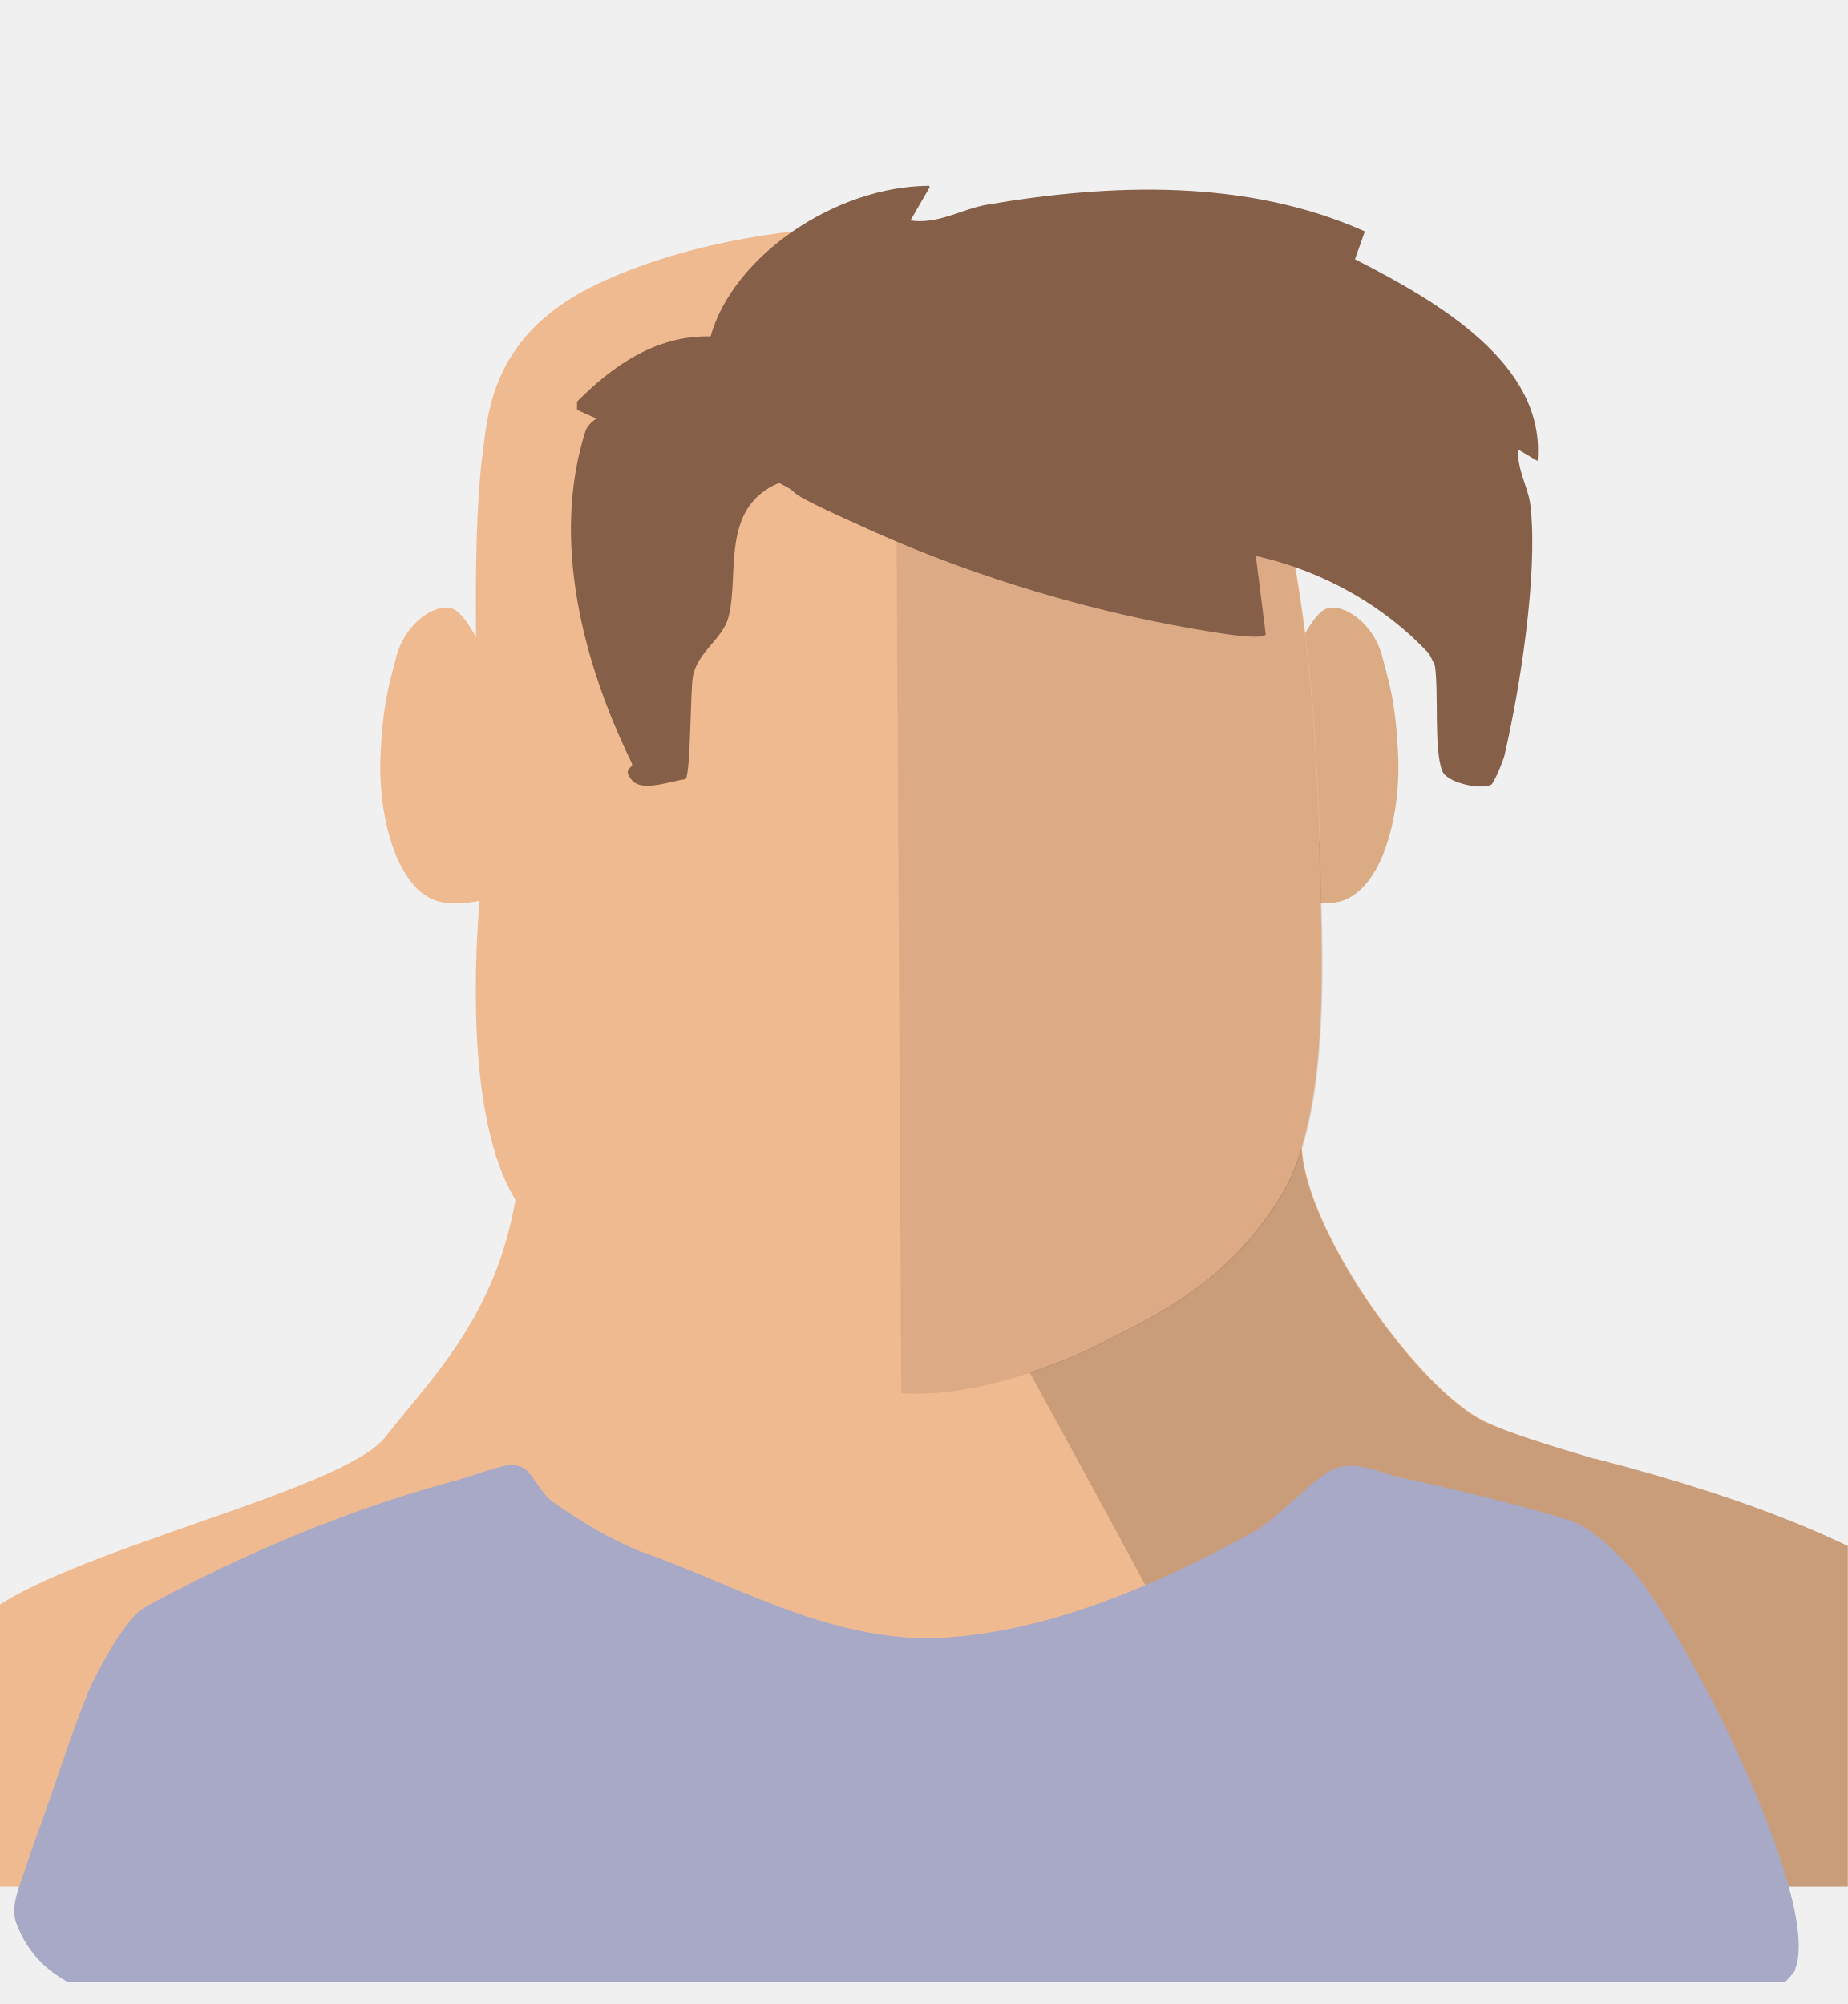
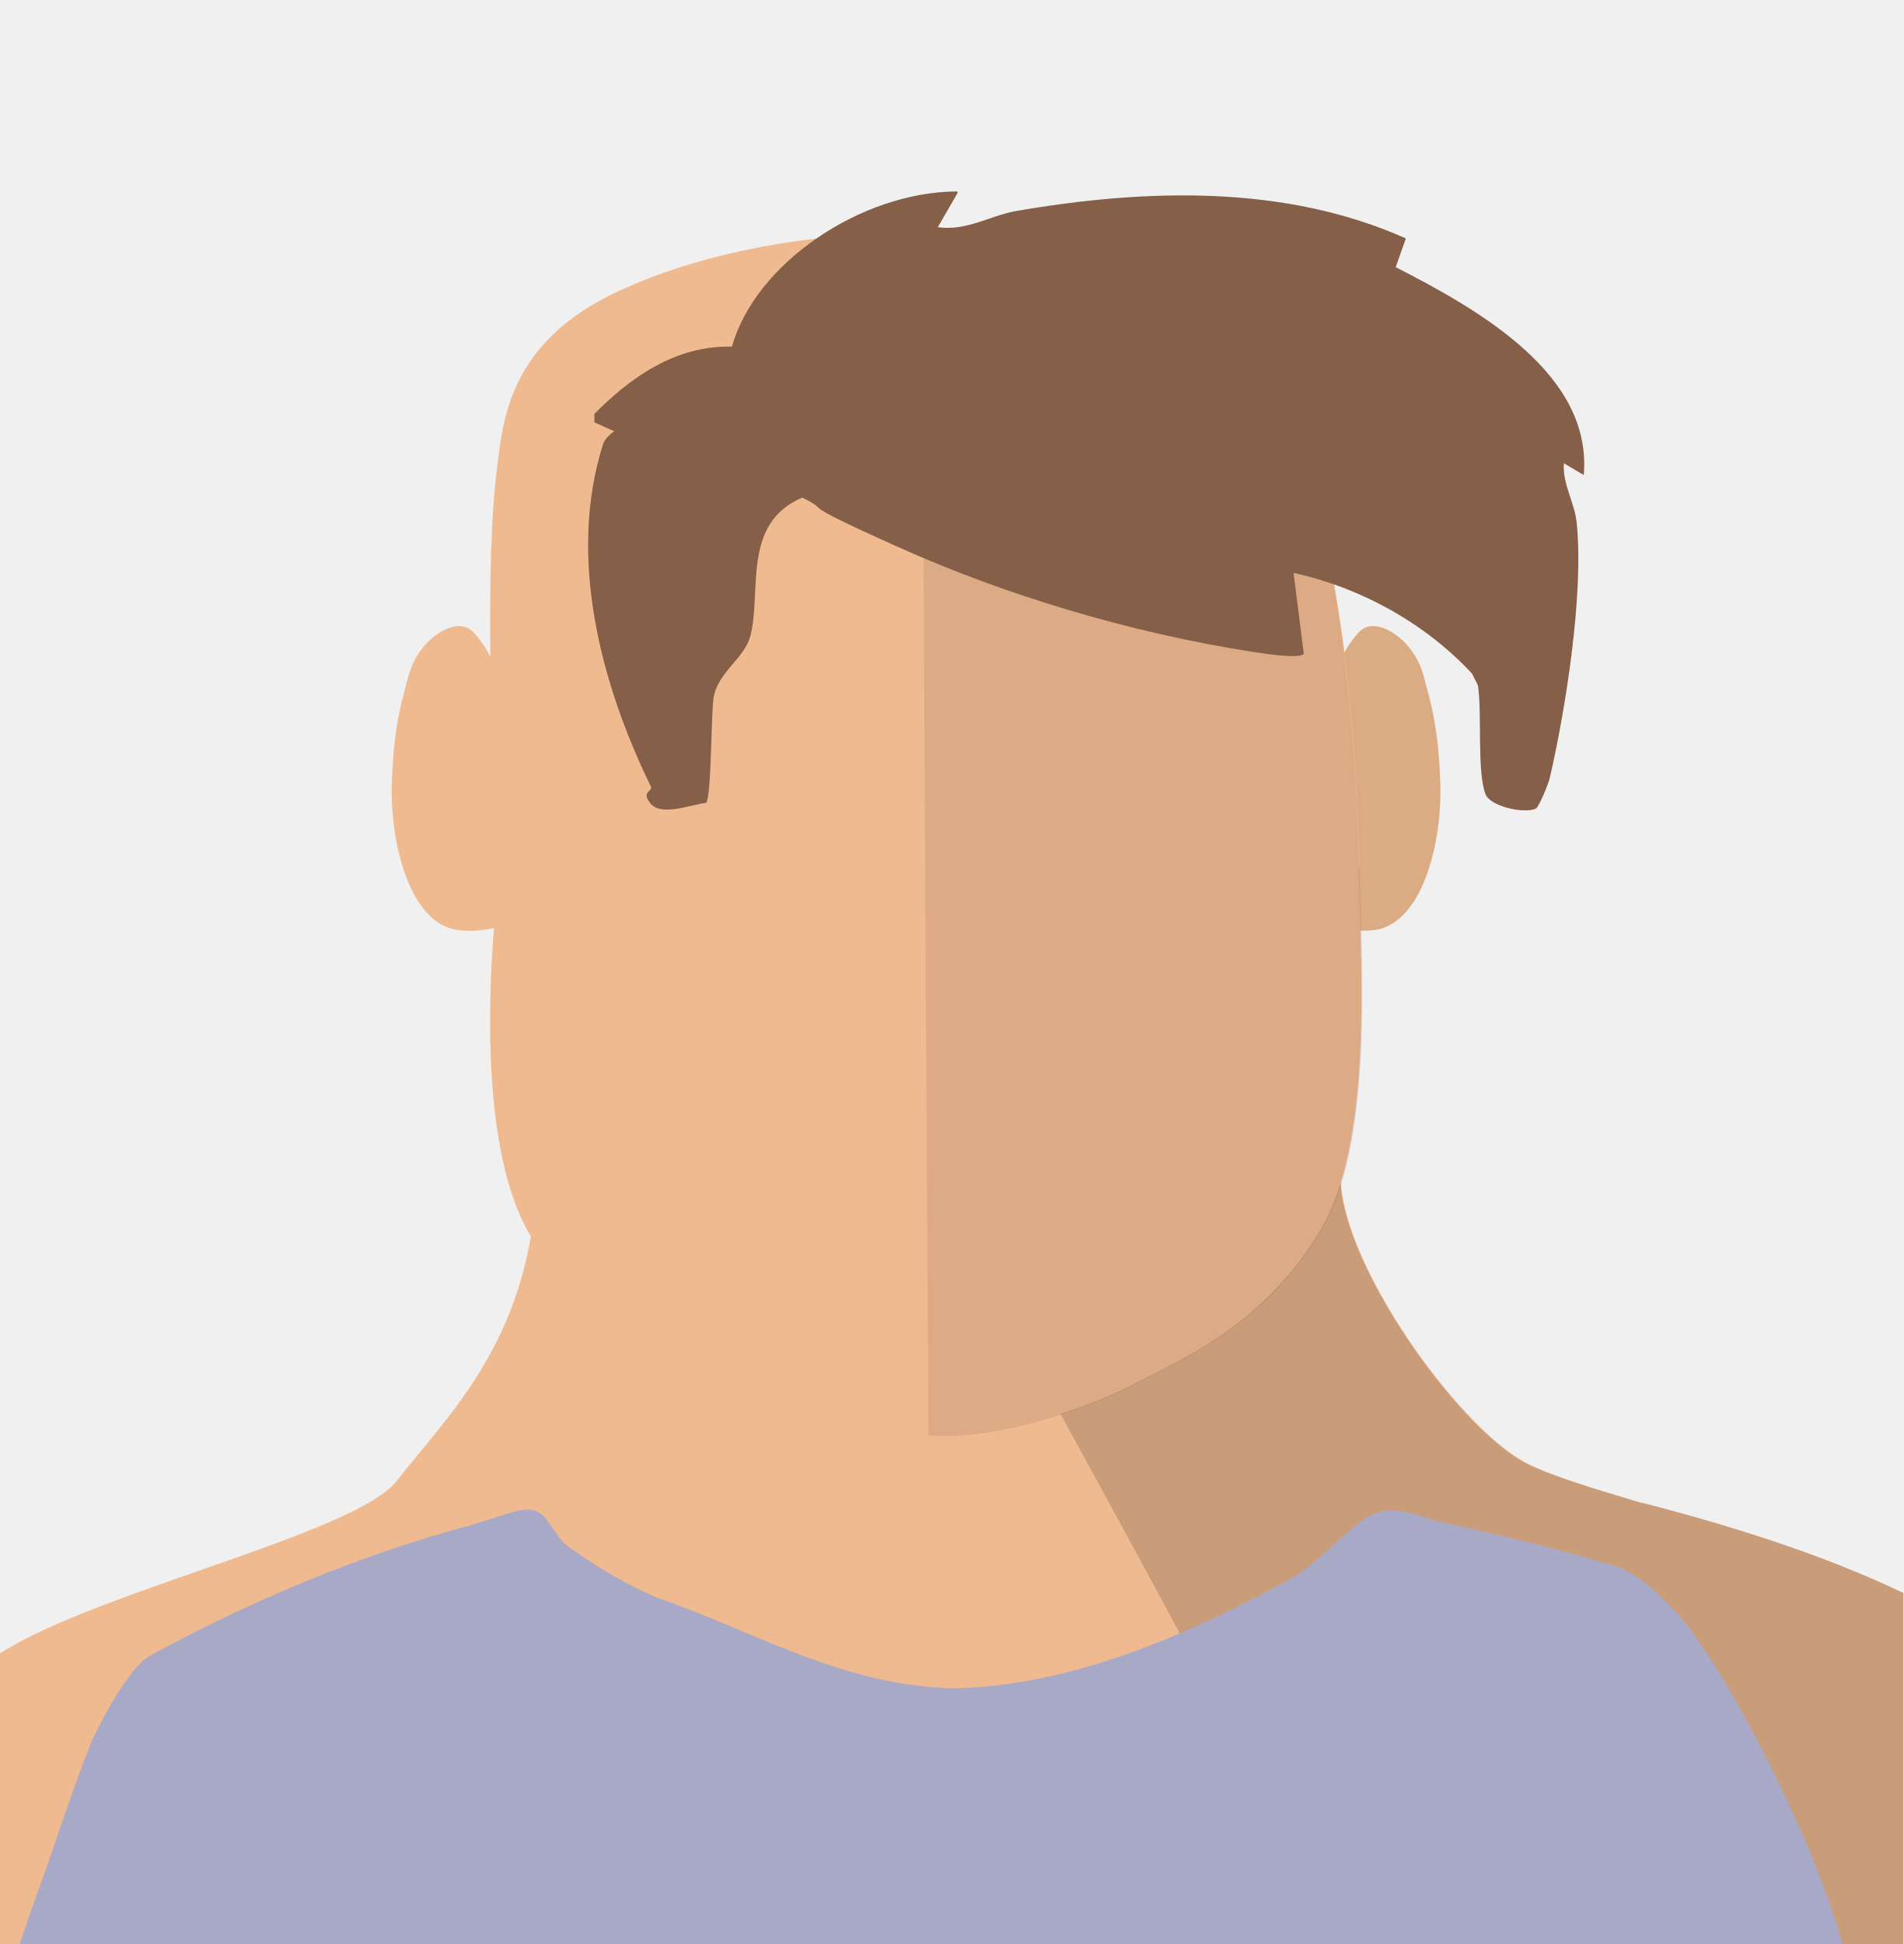
- <svg xmlns="http://www.w3.org/2000/svg" viewBox="0 0 425 461" width="100%" height="100%">
+ <svg xmlns="http://www.w3.org/2000/svg" viewBox="0 0 425 434" width="100%" height="100%">
  <defs>
    <filter id="tint-1-efba90" color-interpolation-filters="sRGB">
      <feColorMatrix type="matrix" values="                 0.937 0 0 0 0                 0 0.729 0 0 0                 0 0 0.565 0 0                 0 0 0 1 0               " />
    </filter>
    <filter id="tint-2-a8a9c6" color-interpolation-filters="sRGB">
      <feColorMatrix type="matrix" values="                 0.659 0 0 0 0                 0 0.663 0 0 0                 0 0 0.776 0 0                 0 0 0 1 0               " />
    </filter>
    <filter id="tint-3-855f48" color-interpolation-filters="sRGB">
      <feColorMatrix type="matrix" values="                 0.522 0 0 0 0                 0 0.373 0 0 0                 0 0 0.282 0 0                 0 0 0 1 0               " />
    </filter>
  </defs>
  <g style="filter: url('#tint-1-efba90'); transform-origin: center top; z-index: 1;">
    <svg width="425" height="434" version="1.1" viewBox="0 0 425 434">
      <defs>
        <style> .l1_st0 { fill: #a6b3b4; } .l1_st1 { fill: #fff; } .l1_st2 { fill: #9b9b9b; mix-blend-mode: multiply; opacity: .2; } .l1_st2, .l1_st3 { isolation: isolate; } .l1_st4 { fill: #d8d8d8; } .l1_st5 { fill: #eaeaea; } </style>
      </defs>
      <g class="l1_st3">
        <g id="Layer_1">
          <g>
            <path class="l1_st0" d="M209.2,338.2c41-.9,92.3,1,92.3,1,0,0-6.9,45.5-87,42.5-80-3-94.6-37.5-94.6-37.5,0,0,22.4-4.5,89.3-6Z" />
            <g>
              <path class="l1_st1" d="M430,358.2c-19-9.9-74-24.2-88.6-31.3-14.6-7.1-39.4-41.3-41.8-61.1-2.4-19.8-7.8-86.7-7.8-86.7l-166.8,19.8s-1.7,53.8-6.9,79.5c-5.1,25.7-19.7,39.6-29.5,52.2-9.4,12.1-70.3,25.4-90.2,39.6-7.2,5.1-33.1,67.5-.4,70.7,16.6.2,116.2-5.5,135.2-5.3l287.8,4.3c43.7,0,11.4-80.5,9-81.8Z" />
              <path class="l1_st4" d="M366.8,335.6c-11.5-3.4-21-6.4-25.5-8.6-14.6-7.1-39.4-41.3-41.8-61.1-2.4-19.8-7.8-86.7-7.8-86.7l-122.7,18.7c33.1,50.4,135.1,241.5,135.9,246,.9,5.3,105.4,7.3,138-8,10.8-5.1,77-61-76.2-100.4Z" />
              <path class="l1_st5" d="M295.8,154.7s5.4-13.4,9.3-14.7c3.9-1.3,10.9,3.3,12.9,11.3,1,4.2,3.1,9.5,3.6,23.2.5,13.7-4,31.5-14.5,33.1-10.5,1.5-25.2-6.5-25.2-6.5l13.9-46.4Z" />
              <path class="l1_st1" d="M303.6,193.5c-1.1-33.9-3.5-62.5-14.2-100-4.4-15.3-11.4-24.6-19.4-28.8-29.2-15.4-91.2-18.7-132.1.4-24.5,11.4-25.6,29.2-26.9,39.2-1.4,10.8-1.7,26.7-1.5,42.3-1.7-3.1-3.7-6-5.5-6.6-3.9-1.3-10.9,3.3-12.9,11.3-1,4.2-3.1,9.5-3.6,23.2-.5,13.7,4,31.5,14.5,33.1,2.6.4,5.5.2,8.3-.4-1.4,17.1-2.6,52.7,9,70,11.1,16.4,39.3,32.2,48.5,36.1,14.2,6,21.4,5.8,39.3,7.1,17.9,1.3,39.8-8.2,45.1-10.9,11.6-6,30.1-13.7,42.7-35,11.4-19.2,9.2-57.1,8.4-81Z" />
              <path class="l1_st2" d="M289.5,93.5c-4.4-15.3-11.4-24.6-19.4-28.8-14.2-7.5-36.2-12-59.7-12.6-1.5,0-3.1,0-4.6,0l1.5,268.4s0,0,0,0c17.9,1.3,39.8-8.2,45.1-10.9,11.6-6,30.1-13.7,42.7-35,11.4-19.2,9.2-57.1,8.4-81-1.1-33.9-3.5-62.5-14.2-100Z" />
            </g>
          </g>
        </g>
      </g>
    </svg>
  </g>
  <g style="filter: url('#tint-2-a8a9c6'); transform: translate(0%, -6%) scale(1.2, 1.05); transform-origin: center top; z-index: 2;">
    <svg id="Layer_1" width="425" height="456" version="1.1" viewBox="0 0 425 456">
      <defs>
        <style> .l2_st0 { fill: #fff; } </style>
      </defs>
      <path class="l2_st0" d="M413,453.1c-13.5,19.3-67,14.6-90.2,14.4-9.1-.4-15-.5-22.3-.7-80.9,3.8-175.4-6.4-256.5-5.3-15.6-.1-34.5-2.7-40.4-19.5-.7-2.6-.2-4.8.7-7.7,1.2-3.5,2.3-6.7,3.5-10.2,5.8-15.9,7.7-22.9,12.7-35.4,1.8-3.9,4.7-9.3,7.5-13.3,2.1-2.8,3.3-4.6,6.1-6.1,21.3-11.6,45.7-21.9,69.2-28.3,4-1,8.8-2.9,12.7-3.8,1.8-.4,3.8-.2,5.2,1.1,2.1,2.1,3.7,6,6.7,7.7,6,4.2,12.2,7.9,18.9,10.7,21.9,7.6,41.8,19.9,66.5,20.2,27.1-.6,53.6-12.8,75.2-24.6,5.7-3.4,10.9-9.5,16.1-13.1,5.3-3.9,10.7-1.2,16.7.5,2.3.6,4.5.9,6.7,1.5,10.9,2.4,23.2,5.5,33.2,8.6,5.4,2,9.9,6.8,13.6,10.7,12.2,13.3,44.4,76.5,38.1,92.4h0v.2Z" />
    </svg>
  </g>
  <g style="filter: url('#tint-3-855f48'); transform: scale(1.2, 1.05); transform-origin: center top; z-index: 3;">
    <svg id="Layer_1" width="425" height="434" version="1.1" viewBox="0 0 425 434">
      <defs>
        <style> .l3_st0 { fill: #fff; } </style>
      </defs>
      <path class="l3_st0" d="M178.2,41l-3.7,7.3c5.2.9,9.7-2.4,14.4-3.4,24.3-4.8,50.2-5.7,72.7,5.8l-1.9,6.1c16.1,9.4,36.6,23,35,44.2l-3.7-2.5c-.3,4.5,2.1,8.5,2.4,12.9,1.3,14.8-2,39-5,53.9-.2,1.2-2.1,6.4-2.6,6.6-2,1.2-8.6-.4-9.4-3.1-1.6-4.8-.6-17.4-1.4-23.1l-1.1-2.5c-8.5-10.4-20.2-18.1-33.2-21.4l1.9,17.2c-.7,1.2-7.8-.1-9.5-.4-22.5-4-45.7-11.9-66-22.3s-11.8-7.1-17.8-10.5c-11.4,5.5-7.5,20.2-9.7,29.5-1.1,4.7-5.9,7.5-6.8,12.9-.5,3.3-.4,21.2-1.4,22.5-2.9.4-8.3,2.9-10.3.2s.5-2.6,0-3.7c-9.4-22-15.5-48.9-8.9-72.7.3-1.1,1.2-2.1,2.1-2.8l-3.7-1.9v-1.8c6.6-7.6,15-14.6,25.6-14.3,4.3-17.6,23.9-32.9,41.9-33Z" />
    </svg>
  </g>
</svg>
